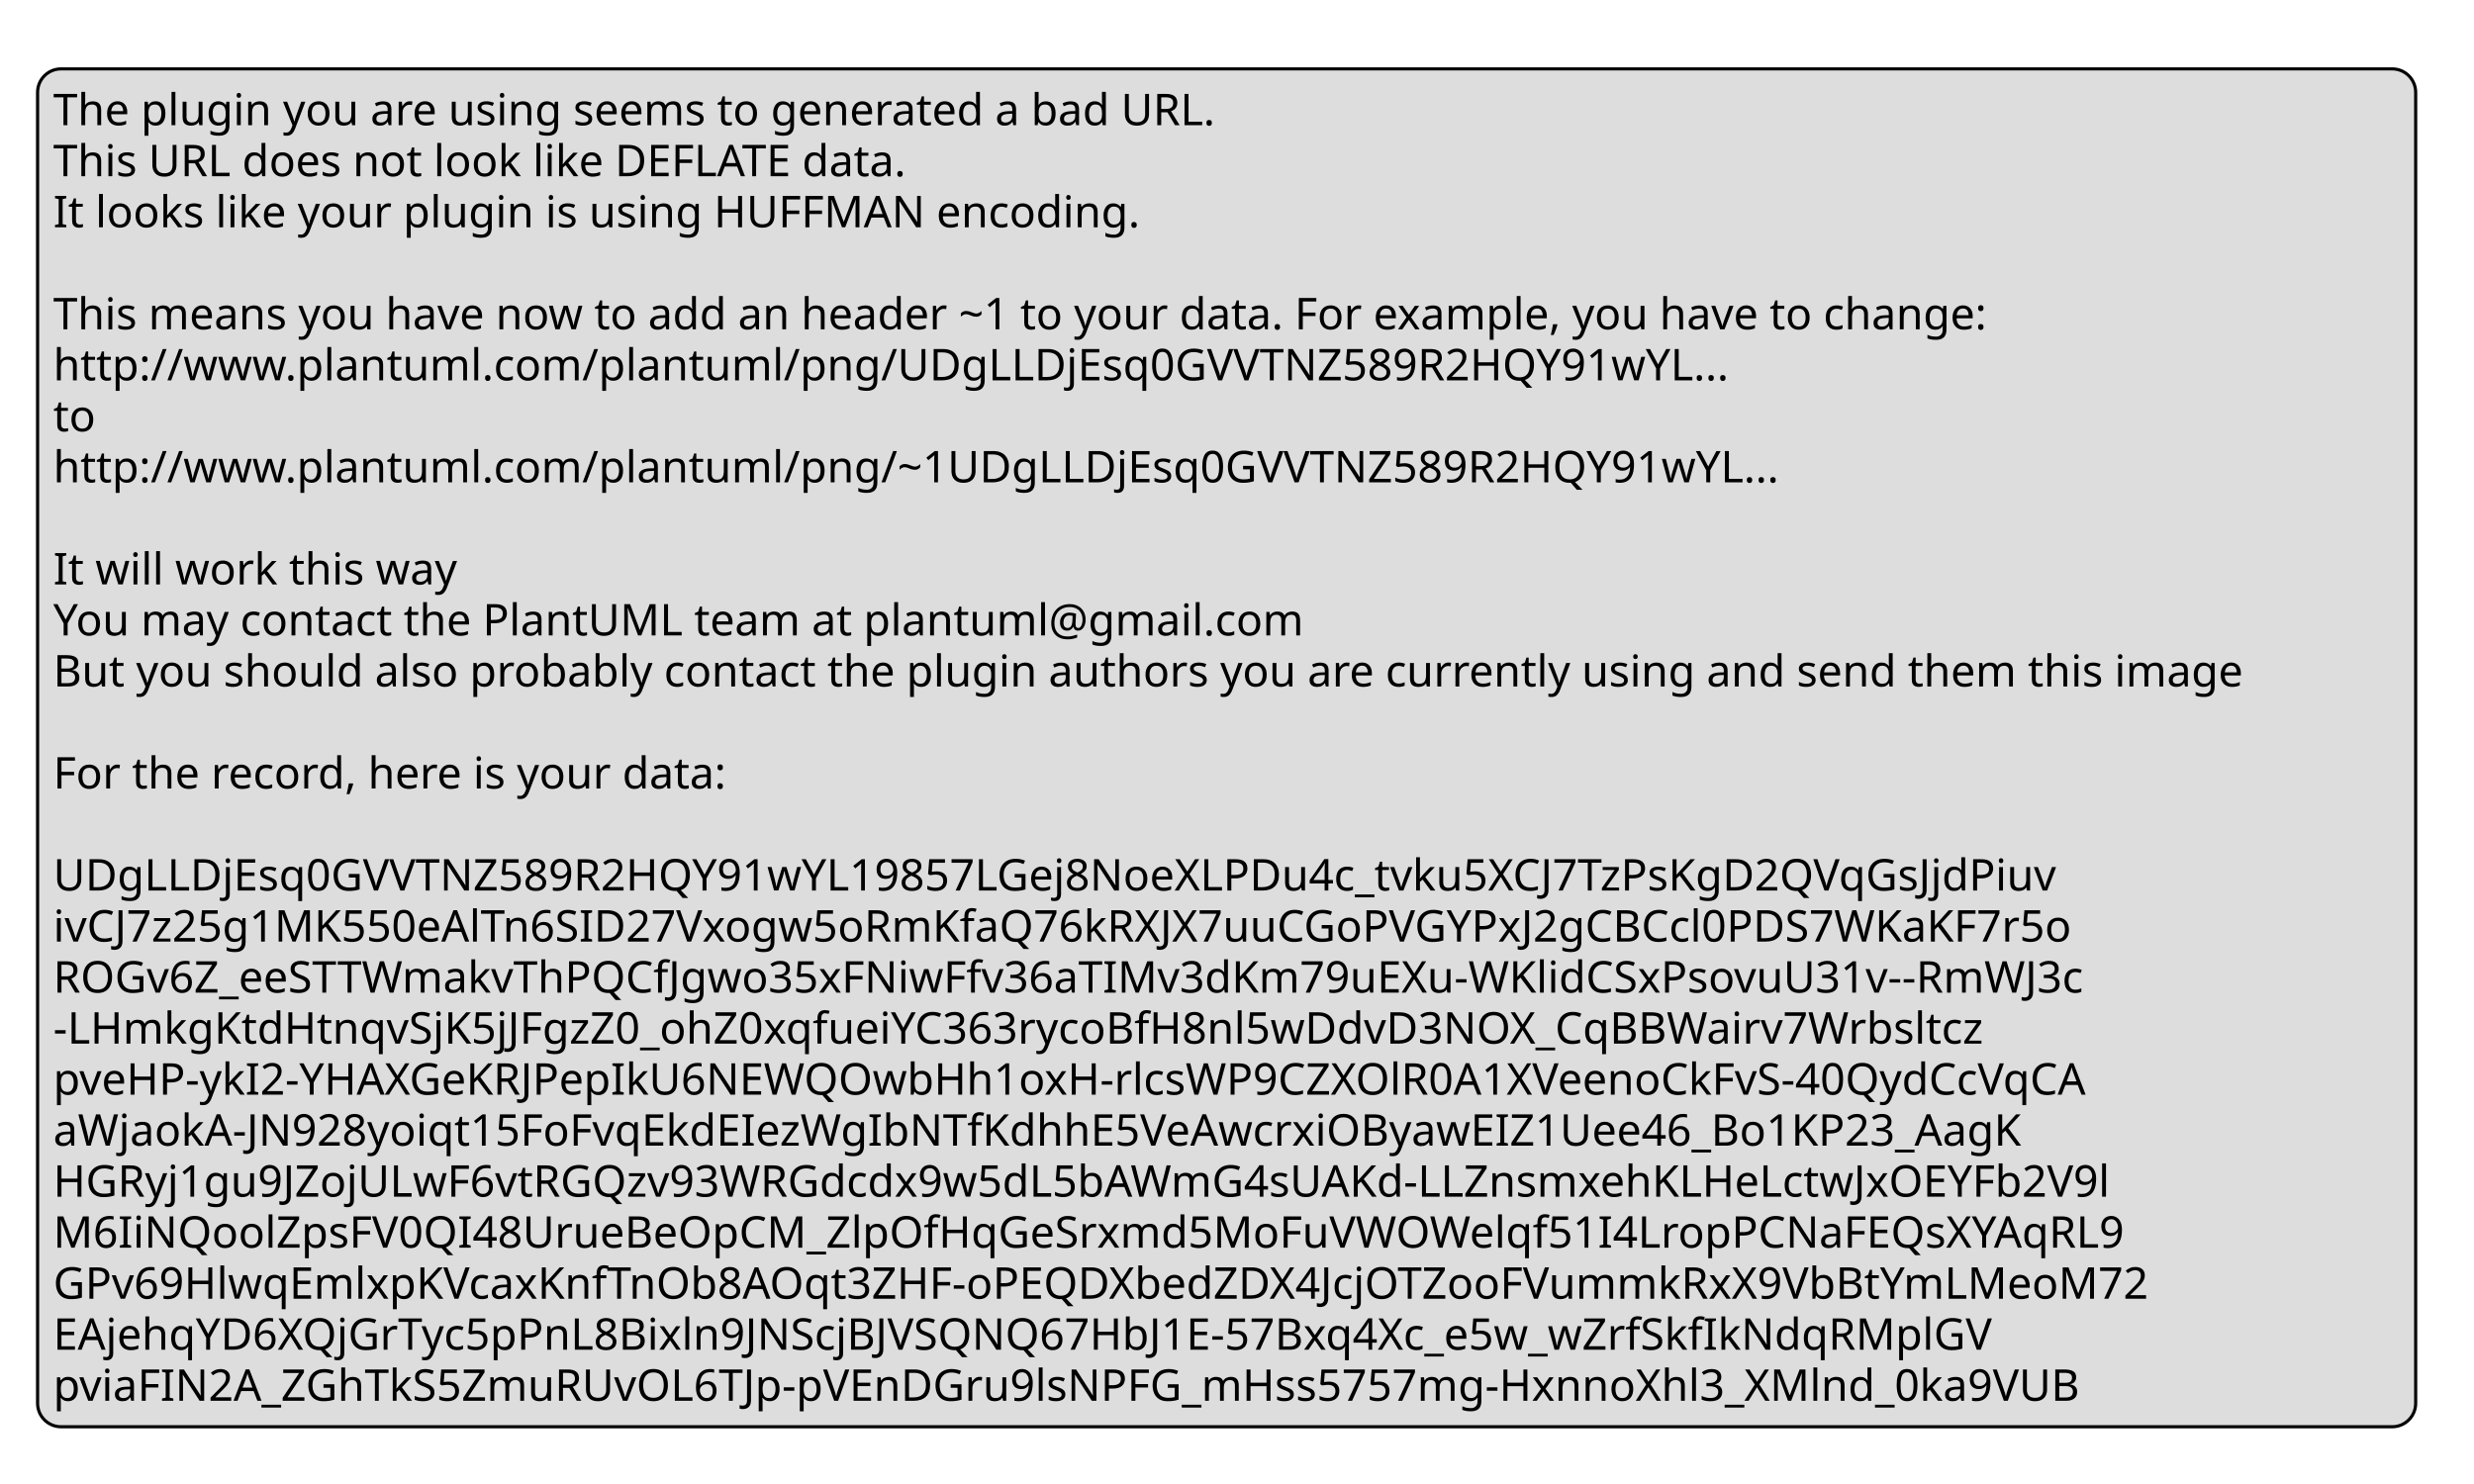
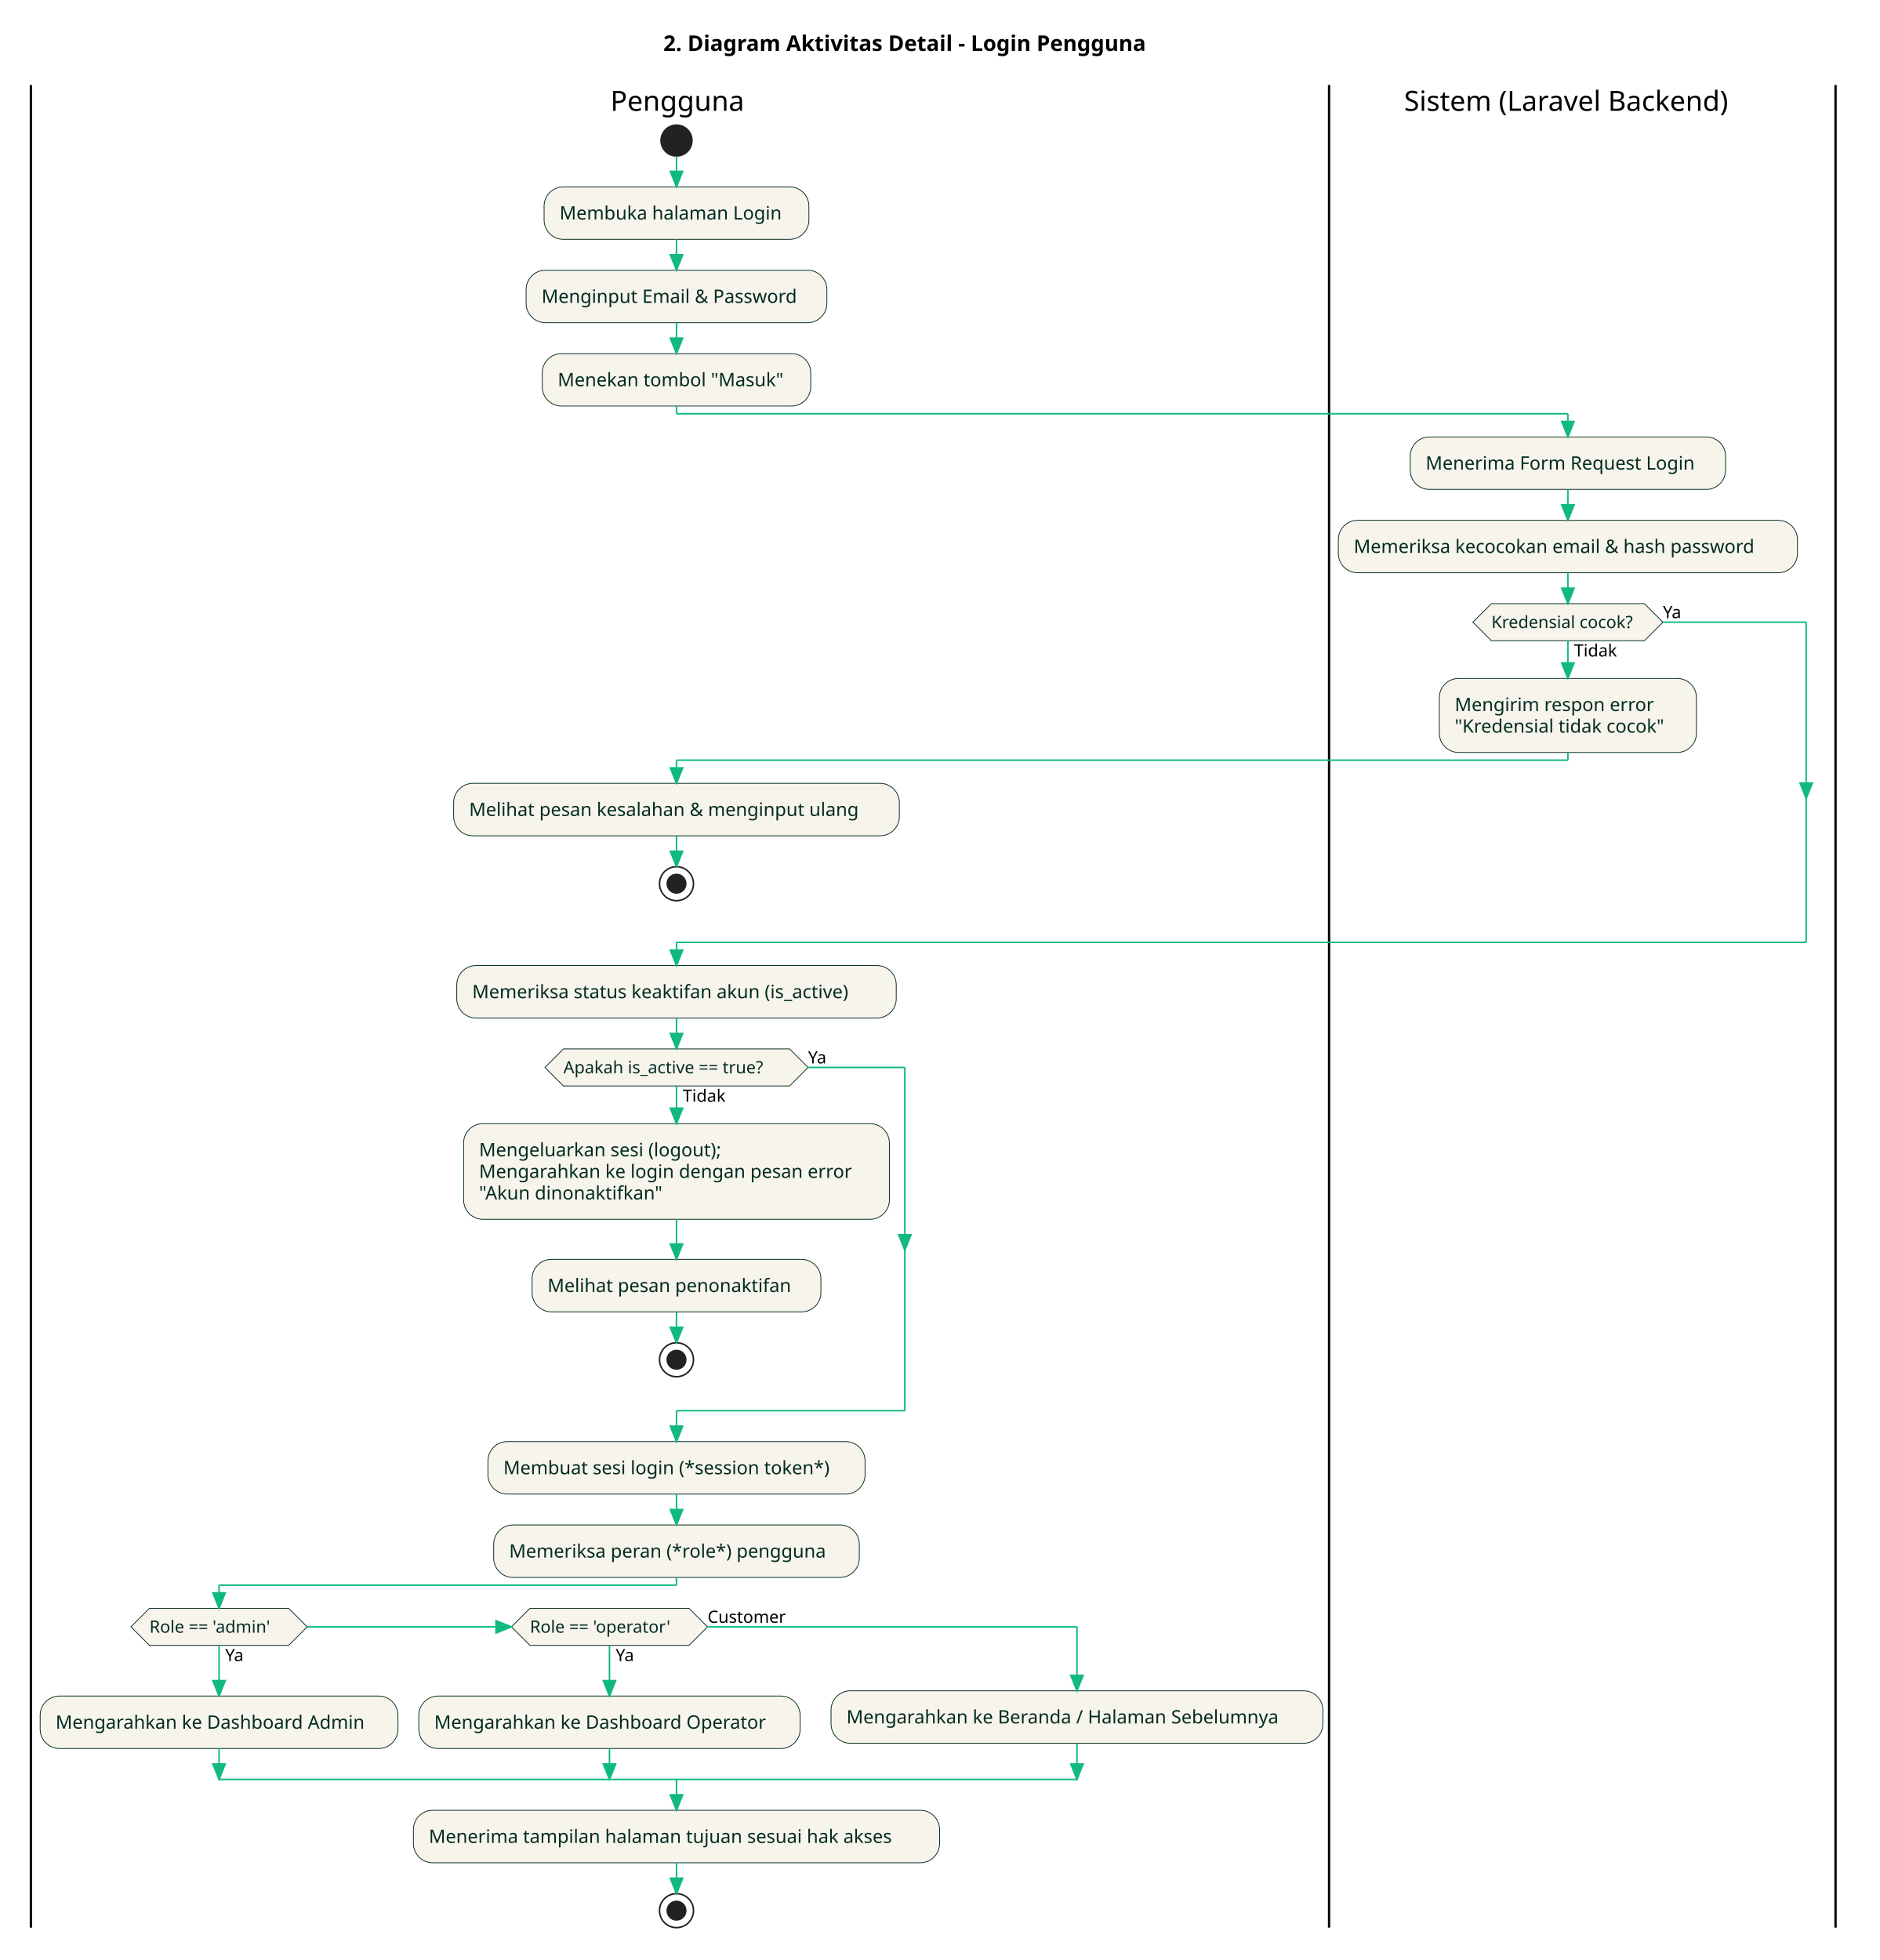
- <svg xmlns="http://www.w3.org/2000/svg" version="1.1" data-diagram-type="CLASS" style="width:790px;height:474px;background:#FFFFFF;" width="790px" height="474px" viewBox="0 0 790 474" zoomAndPan="magnify" preserveAspectRatio="none" contentStyleType="text/css">
+ <svg xmlns="http://www.w3.org/2000/svg" version="1.1" data-diagram-type="ACTIVITY" style="width:1217px;height:1269px;background:#FFFFFF;" width="1217px" height="1269px" viewBox="0 0 1217 1269" zoomAndPan="magnify" preserveAspectRatio="none" contentStyleType="text/css">
  <defs />
  <g>
-     <g class="legend" data-source-line="1">
-       <rect x="12" y="22" width="759.376" height="433.719" fill="#DDDDDD" style="stroke:#000000;stroke-width:1;" rx="7.5" ry="7.5" />
-       <text x="17" y="39.995" fill="#000000" font-size="14" lengthAdjust="spacing" textLength="399.301" font-family="sans-serif">The plugin you are using seems to generated a bad URL.</text>
-       <text x="17" y="56.292" fill="#000000" font-size="14" lengthAdjust="spacing" textLength="295.887" font-family="sans-serif">This URL does not look like DEFLATE data.</text>
-       <text x="17" y="72.589" fill="#000000" font-size="14" lengthAdjust="spacing" textLength="367.664" font-family="sans-serif">It looks like your plugin is using HUFFMAN encoding.</text>
-       <text x="17" y="88.886" fill="#000000" font-size="14" lengthAdjust="spacing" textLength="4.45" font-family="sans-serif"> </text>
-       <text x="17" y="105.183" fill="#000000" font-size="14" lengthAdjust="spacing" textLength="671.706" font-family="sans-serif">This means you have now to add an header ~1 to your data. For example, you have to change:</text>
-       <text x="17" y="121.48" fill="#000000" font-size="14" lengthAdjust="spacing" textLength="568.231" font-family="sans-serif">http://www.plantuml.com/plantuml/png/UDgLLDjEsq0GVVTNZ589R2HQY91wYL...</text>
-       <text x="17" y="137.776" fill="#000000" font-size="14" lengthAdjust="spacing" textLength="14.055" font-family="sans-serif">to</text>
-       <text x="17" y="154.073" fill="#000000" font-size="14" lengthAdjust="spacing" textLength="588.868" font-family="sans-serif">http://www.plantuml.com/plantuml/png/~1UDgLLDjEsq0GVVTNZ589R2HQY91wYL...</text>
-       <text x="17" y="170.37" fill="#000000" font-size="14" lengthAdjust="spacing" textLength="4.45" font-family="sans-serif"> </text>
-       <text x="17" y="186.667" fill="#000000" font-size="14" lengthAdjust="spacing" textLength="138.277" font-family="sans-serif">It will work this way</text>
-       <text x="17" y="202.964" fill="#000000" font-size="14" lengthAdjust="spacing" textLength="428.148" font-family="sans-serif">You may contact the PlantUML team at plantuml@gmail.com</text>
-       <text x="17" y="219.261" fill="#000000" font-size="14" lengthAdjust="spacing" textLength="749.376" font-family="sans-serif">But you should also probably contact the plugin authors you are currently using and send them this image</text>
-       <text x="17" y="235.558" fill="#000000" font-size="14" lengthAdjust="spacing" textLength="4.45" font-family="sans-serif"> </text>
-       <text x="17" y="251.855" fill="#000000" font-size="14" lengthAdjust="spacing" textLength="232.545" font-family="sans-serif">For the record, here is your data:</text>
-       <text x="17" y="268.151" fill="#000000" font-size="14" lengthAdjust="spacing" textLength="4.45" font-family="sans-serif"> </text>
-       <text x="17" y="284.448" fill="#000000" font-size="14" lengthAdjust="spacing" textLength="690.621" font-family="sans-serif">UDgLLDjEsq0GVVTNZ589R2HQY91wYL19857LGej8NoeXLPDu4c_tvku5XCJ7TzPsKgD2QVqGsJjdPiuv</text>
-       <text x="17" y="300.745" fill="#000000" font-size="14" lengthAdjust="spacing" textLength="695.769" font-family="sans-serif">ivCJ7z25g1MK550eAlTn6SID27Vxogw5oRmKfaQ76kRXJX7uuCGoPVGYPxJ2gCBCcl0PDS7WKaKF7r5o</text>
-       <text x="17" y="317.042" fill="#000000" font-size="14" lengthAdjust="spacing" textLength="698.489" font-family="sans-serif">ROGv6Z_eeSTTWmakvThPQCfJgwo35xFNiwFfv36aTIMv3dKm79uEXu-WKlidCSxPsovuU31v--RmWJ3c</text>
-       <text x="17" y="333.339" fill="#000000" font-size="14" lengthAdjust="spacing" textLength="663.209" font-family="sans-serif">-LHmkgKtdHtnqvSjK5jJFgzZ0_ohZ0xqfueiYC363rycoBfH8nl5wDdvD3NOX_CqBBWairv7Wrbsltcz</text>
-       <text x="17" y="349.636" fill="#000000" font-size="14" lengthAdjust="spacing" textLength="698.742" font-family="sans-serif">pveHP-ykI2-YHAXGeKRJPepIkU6NEWQOwbHh1oxH-rlcsWP9CZXOlR0A1XVeenoCkFvS-40QydCcVqCA</text>
-       <text x="17" y="365.933" fill="#000000" font-size="14" lengthAdjust="spacing" textLength="673.613" font-family="sans-serif">aWjaokA-JN928yoiqt15FoFvqEkdEIezWgIbNTfKdhhE5VeAwcrxiOByawEIZ1Uee46_Bo1KP23_AagK</text>
-       <text x="17" y="382.229" fill="#000000" font-size="14" lengthAdjust="spacing" textLength="707.649" font-family="sans-serif">HGRyj1gu9JZojULwF6vtRGQzv93WRGdcdx9w5dL5bAWmG4sUAKd-LLZnsmxehKLHeLctwJxOEYFb2V9l</text>
-       <text x="17" y="398.526" fill="#000000" font-size="14" lengthAdjust="spacing" textLength="698.359" font-family="sans-serif">M6IiNQoolZpsFV0QI48UrueBeOpCM_ZlpOfHqGeSrxmd5MoFuVWOWelqf51I4LropPCNaFEQsXYAqRL9</text>
-       <text x="17" y="414.823" fill="#000000" font-size="14" lengthAdjust="spacing" textLength="718.936" font-family="sans-serif">GPv69HlwqEmlxpKVcaxKnfTnOb8AOqt3ZHF-oPEQDXbedZDX4JcjOTZooFVummkRxX9VbBtYmLMeoM72</text>
-       <text x="17" y="431.12" fill="#000000" font-size="14" lengthAdjust="spacing" textLength="664.672" font-family="sans-serif">EAjehqYD6XQjGrTyc5pPnL8Bixln9JNScjBJVSQNQ67HbJ1E-57Bxq4Xc_e5w_wZrfSkfIkNdqRMplGV</text>
-       <text x="17" y="447.417" fill="#000000" font-size="14" lengthAdjust="spacing" textLength="693.191" font-family="sans-serif">pviaFIN2A_ZGhTkS5ZmuRUvOL6TJp-pVEnDGru9lsNPFG_mHss5757mg-HxnnoXhl3_XMlnd_0ka9VUB</text>
+     <g class="title" data-source-line="13">
+       <text x="429.498" y="32.995" fill="#000000" font-size="14" lengthAdjust="spacing" textLength="356.303" font-weight="700" font-family="'Plus Jakarta Sans'">2. Diagram Aktivitas Detail - Login Pengguna</text>
    </g>
+     <rect x="20" y="55.042" width="1170.298" height="20.953" fill="none" style="stroke:none;stroke-width:1;" />
+     <ellipse cx="438.006" cy="90.995" rx="10" ry="10" fill="#222222" style="stroke:#222222;stroke-width:1;" />
+     <rect x="352.276" y="120.995" width="171.459" height="33.969" fill="#F7F4EB" style="stroke:#022C22;stroke-width:0.5;" rx="12.5" ry="12.5" />
+     <text x="362.276" y="142.134" fill="#022C22" font-size="12" lengthAdjust="spacing" textLength="151.459" font-family="'Plus Jakarta Sans'">Membuka halaman Login</text>
+     <rect x="340.646" y="174.964" width="194.721" height="33.969" fill="#F7F4EB" style="stroke:#022C22;stroke-width:0.5;" rx="12.5" ry="12.5" />
+     <text x="350.646" y="196.102" fill="#022C22" font-size="12" lengthAdjust="spacing" textLength="174.721" font-family="'Plus Jakarta Sans'">Menginput Email &amp; Password</text>
+     <rect x="351.084" y="228.933" width="173.844" height="33.969" fill="#F7F4EB" style="stroke:#022C22;stroke-width:0.5;" rx="12.5" ry="12.5" />
+     <text x="361.084" y="250.071" fill="#022C22" font-size="12" lengthAdjust="spacing" textLength="153.844" font-family="'Plus Jakarta Sans'">Menekan tombol "Masuk"</text>
+     <rect x="293.718" y="507.179" width="288.576" height="33.969" fill="#F7F4EB" style="stroke:#022C22;stroke-width:0.5;" rx="12.5" ry="12.5" />
+     <text x="303.718" y="528.317" fill="#022C22" font-size="12" lengthAdjust="spacing" textLength="268.576" font-family="'Plus Jakarta Sans'">Melihat pesan kesalahan &amp; menginput ulang</text>
+     <ellipse cx="438.006" cy="572.148" rx="11" ry="11" fill="none" style="stroke:#222222;stroke-width:1;" />
+     <ellipse cx="438.006" cy="572.148" rx="6" ry="6" fill="#222222" style="stroke:#222222;stroke-width:1;" />
+     <rect x="295.728" y="625.148" width="284.557" height="33.969" fill="#F7F4EB" style="stroke:#022C22;stroke-width:0.5;" rx="12.5" ry="12.5" />
+     <text x="305.728" y="646.286" fill="#022C22" font-size="12" lengthAdjust="spacing" textLength="264.557" font-family="'Plus Jakarta Sans'">Memeriksa status keaktifan akun (is_active)</text>
+     <rect x="300.172" y="727.519" width="275.668" height="61.906" fill="#F7F4EB" style="stroke:#022C22;stroke-width:0.5;" rx="12.5" ry="12.5" />
+     <text x="310.172" y="748.657" fill="#022C22" font-size="12" lengthAdjust="spacing" textLength="167.678" font-family="'Plus Jakarta Sans'">Mengeluarkan sesi (logout);</text>
+     <text x="310.172" y="762.626" fill="#022C22" font-size="12" lengthAdjust="spacing" textLength="255.668" font-family="'Plus Jakarta Sans'">Mengarahkan ke login dengan pesan error</text>
+     <text x="310.172" y="776.595" fill="#022C22" font-size="12" lengthAdjust="spacing" textLength="127.201" font-family="'Plus Jakarta Sans'">"Akun dinonaktifkan"</text>
+     <rect x="344.513" y="815.394" width="186.986" height="33.969" fill="#F7F4EB" style="stroke:#022C22;stroke-width:0.5;" rx="12.5" ry="12.5" />
+     <text x="354.513" y="836.532" fill="#022C22" font-size="12" lengthAdjust="spacing" textLength="166.986" font-family="'Plus Jakarta Sans'">Melihat pesan penonaktifan</text>
+     <ellipse cx="438.006" cy="880.362" rx="11" ry="11" fill="none" style="stroke:#222222;stroke-width:1;" />
+     <ellipse cx="438.006" cy="880.362" rx="6" ry="6" fill="#222222" style="stroke:#222222;stroke-width:1;" />
+     <polygon points="364.811,679.116,511.2,679.116,523.2,691.116,511.2,703.116,364.811,703.116,352.811,691.116,364.811,679.116" fill="#F7F4EB" style="stroke:#022C22;stroke-width:0.5;stroke-linejoin:miter;stroke-miterlimit:10;" />
+     <text x="442.006" y="713.327" fill="#000000" font-size="11" lengthAdjust="spacing" textLength="29.869" font-family="'Plus Jakarta Sans'">Tidak</text>
+     <text x="364.811" y="694.924" fill="#022C22" font-size="11" lengthAdjust="spacing" textLength="146.389" font-family="'Plus Jakarta Sans'">Apakah is_active == true?</text>
+     <text x="523.2" y="688.522" fill="#000000" font-size="11" lengthAdjust="spacing" textLength="13.46" font-family="'Plus Jakarta Sans'">Ya</text>
+     <rect x="315.913" y="933.362" width="244.185" height="33.969" fill="#F7F4EB" style="stroke:#022C22;stroke-width:0.5;" rx="12.5" ry="12.5" />
+     <text x="325.913" y="954.501" fill="#022C22" font-size="12" lengthAdjust="spacing" textLength="224.185" font-family="'Plus Jakarta Sans'">Membuat sesi login (*session token*)</text>
+     <rect x="319.643" y="987.331" width="236.727" height="33.969" fill="#F7F4EB" style="stroke:#022C22;stroke-width:0.5;" rx="12.5" ry="12.5" />
+     <text x="329.643" y="1008.47" fill="#022C22" font-size="12" lengthAdjust="spacing" textLength="216.727" font-family="'Plus Jakarta Sans'">Memeriksa peran (*role*) pengguna</text>
+     <polygon points="96.76,1041.3,186.898,1041.3,198.898,1053.3,186.898,1065.3,96.76,1065.3,84.76,1053.3,96.76,1041.3" fill="#F7F4EB" style="stroke:#022C22;stroke-width:0.5;stroke-linejoin:miter;stroke-miterlimit:10;" />
+     <text x="145.829" y="1075.51" fill="#000000" font-size="11" lengthAdjust="spacing" textLength="13.46" font-family="'Plus Jakarta Sans'">Ya</text>
+     <text x="96.76" y="1057.108" fill="#022C22" font-size="11" lengthAdjust="spacing" textLength="90.138" font-family="'Plus Jakarta Sans'">Role == 'admin'</text>
+     <rect x="26" y="1098.104" width="231.658" height="33.969" fill="#F7F4EB" style="stroke:#022C22;stroke-width:0.5;" rx="12.5" ry="12.5" />
+     <text x="36" y="1119.243" fill="#022C22" font-size="12" lengthAdjust="spacing" textLength="211.658" font-family="'Plus Jakarta Sans'">Mengarahkan ke Dashboard Admin</text>
+     <polygon points="343.124,1041.3,446.104,1041.3,458.104,1053.3,446.104,1065.3,343.124,1065.3,331.124,1053.3,343.124,1041.3" fill="#F7F4EB" style="stroke:#022C22;stroke-width:0.5;stroke-linejoin:miter;stroke-miterlimit:10;" />
+     <text x="398.614" y="1075.51" fill="#000000" font-size="11" lengthAdjust="spacing" textLength="13.46" font-family="'Plus Jakarta Sans'">Ya</text>
+     <text x="343.124" y="1057.108" fill="#022C22" font-size="11" lengthAdjust="spacing" textLength="102.98" font-family="'Plus Jakarta Sans'">Role == 'operator'</text>
+     <text x="458.104" y="1050.706" fill="#000000" font-size="11" lengthAdjust="spacing" textLength="53.432" font-family="'Plus Jakarta Sans'">Customer</text>
+     <rect x="271.156" y="1098.104" width="246.916" height="33.969" fill="#F7F4EB" style="stroke:#022C22;stroke-width:0.5;" rx="12.5" ry="12.5" />
+     <text x="281.156" y="1119.243" fill="#022C22" font-size="12" lengthAdjust="spacing" textLength="226.916" font-family="'Plus Jakarta Sans'">Mengarahkan ke Dashboard Operator</text>
+     <rect x="538.072" y="1094.702" width="318.441" height="33.969" fill="#F7F4EB" style="stroke:#022C22;stroke-width:0.5;" rx="12.5" ry="12.5" />
+     <text x="548.072" y="1115.841" fill="#022C22" font-size="12" lengthAdjust="spacing" textLength="298.441" font-family="'Plus Jakarta Sans'">Mengarahkan ke Beranda / Halaman Sebelumnya</text>
+     <rect x="267.658" y="1172.073" width="340.695" height="33.969" fill="#F7F4EB" style="stroke:#022C22;stroke-width:0.5;" rx="12.5" ry="12.5" />
+     <text x="277.658" y="1193.212" fill="#022C22" font-size="12" lengthAdjust="spacing" textLength="320.695" font-family="'Plus Jakarta Sans'">Menerima tampilan halaman tujuan sesuai hak akses</text>
+     <ellipse cx="438.006" cy="1237.042" rx="11" ry="11" fill="none" style="stroke:#222222;stroke-width:1;" />
+     <ellipse cx="438.006" cy="1237.042" rx="6" ry="6" fill="#222222" style="stroke:#222222;stroke-width:1;" />
+     <line x1="20" y1="55.042" x2="20" y2="1248.042" style="stroke:#000000;stroke-width:1.5;" />
+     <rect x="913.043" y="282.901" width="204.213" height="33.969" fill="#F7F4EB" style="stroke:#022C22;stroke-width:0.5;" rx="12.5" ry="12.5" />
+     <text x="923.043" y="304.04" fill="#022C22" font-size="12" lengthAdjust="spacing" textLength="184.213" font-family="'Plus Jakarta Sans'">Menerima Form Request Login</text>
+     <rect x="866.514" y="336.87" width="297.272" height="33.969" fill="#F7F4EB" style="stroke:#022C22;stroke-width:0.5;" rx="12.5" ry="12.5" />
+     <text x="876.514" y="358.009" fill="#022C22" font-size="12" lengthAdjust="spacing" textLength="277.272" font-family="'Plus Jakarta Sans'">Memeriksa kecocokan email &amp; hash password</text>
+     <rect x="931.89" y="439.241" width="166.519" height="47.938" fill="#F7F4EB" style="stroke:#022C22;stroke-width:0.5;" rx="12.5" ry="12.5" />
+     <text x="941.89" y="460.38" fill="#022C22" font-size="12" lengthAdjust="spacing" textLength="134.537" font-family="'Plus Jakarta Sans'">Mengirim respon error</text>
+     <text x="941.89" y="474.349" fill="#022C22" font-size="12" lengthAdjust="spacing" textLength="146.519" font-family="'Plus Jakarta Sans'">"Kredensial tidak cocok"</text>
+     <polygon points="965.615,390.839,1064.684,390.839,1076.684,402.839,1064.684,414.839,965.615,414.839,953.615,402.839,965.615,390.839" fill="#F7F4EB" style="stroke:#022C22;stroke-width:0.5;stroke-linejoin:miter;stroke-miterlimit:10;" />
+     <text x="1019.149" y="425.049" fill="#000000" font-size="11" lengthAdjust="spacing" textLength="29.869" font-family="'Plus Jakarta Sans'">Tidak</text>
+     <text x="965.615" y="406.647" fill="#022C22" font-size="11" lengthAdjust="spacing" textLength="99.07" font-family="'Plus Jakarta Sans'">Kredensial cocok?</text>
+     <text x="1076.684" y="400.245" fill="#000000" font-size="11" lengthAdjust="spacing" textLength="13.46" font-family="'Plus Jakarta Sans'">Ya</text>
+     <line x1="860.514" y1="55.042" x2="860.514" y2="1248.042" style="stroke:#000000;stroke-width:1.5;" />
+     <line x1="1188.438" y1="55.042" x2="1188.438" y2="1248.042" style="stroke:#000000;stroke-width:1.5;" />
+     <line x1="438.006" y1="100.995" x2="438.006" y2="120.995" style="stroke:#10B981;stroke-width:1;" />
+     <polygon points="434.006,110.995,442.006,110.995,438.006,120.995" fill="#10B981" style="stroke:#10B981;stroke-width:1;stroke-linejoin:miter;stroke-miterlimit:10;" />
+     <line x1="438.006" y1="154.964" x2="438.006" y2="174.964" style="stroke:#10B981;stroke-width:1;" />
+     <polygon points="434.006,164.964,442.006,164.964,438.006,174.964" fill="#10B981" style="stroke:#10B981;stroke-width:1;stroke-linejoin:miter;stroke-miterlimit:10;" />
+     <line x1="438.006" y1="208.933" x2="438.006" y2="228.933" style="stroke:#10B981;stroke-width:1;" />
+     <polygon points="434.006,218.933,442.006,218.933,438.006,228.933" fill="#10B981" style="stroke:#10B981;stroke-width:1;stroke-linejoin:miter;stroke-miterlimit:10;" />
+     <line x1="438.006" y1="541.148" x2="438.006" y2="561.148" style="stroke:#10B981;stroke-width:1;" />
+     <polygon points="434.006,551.148,442.006,551.148,438.006,561.148" fill="#10B981" style="stroke:#10B981;stroke-width:1;stroke-linejoin:miter;stroke-miterlimit:10;" />
+     <line x1="438.006" y1="789.425" x2="438.006" y2="815.394" style="stroke:#10B981;stroke-width:1;" />
+     <polygon points="434.006,805.394,442.006,805.394,438.006,815.394" fill="#10B981" style="stroke:#10B981;stroke-width:1;stroke-linejoin:miter;stroke-miterlimit:10;" />
+     <line x1="438.006" y1="849.362" x2="438.006" y2="869.362" style="stroke:#10B981;stroke-width:1;" />
+     <polygon points="434.006,859.362,442.006,859.362,438.006,869.362" fill="#10B981" style="stroke:#10B981;stroke-width:1;stroke-linejoin:miter;stroke-miterlimit:10;" />
+     <line x1="438.006" y1="703.116" x2="438.006" y2="727.519" style="stroke:#10B981;stroke-width:1;" />
+     <polygon points="434.006,717.519,442.006,717.519,438.006,727.519" fill="#10B981" style="stroke:#10B981;stroke-width:1;stroke-linejoin:miter;stroke-miterlimit:10;" />
+     <line x1="523.2" y1="691.116" x2="585.84" y2="691.116" style="stroke:#10B981;stroke-width:1;" />
+     <polygon points="581.84,799.425,589.84,799.425,585.84,809.425" fill="#10B981" style="stroke:#10B981;stroke-width:1;stroke-linejoin:miter;stroke-miterlimit:10;" />
+     <line x1="585.84" y1="691.116" x2="585.84" y2="913.362" style="stroke:#10B981;stroke-width:1;" />
+     <line x1="585.84" y1="913.362" x2="438.006" y2="913.362" style="stroke:#10B981;stroke-width:1;" />
+     <line x1="438.006" y1="913.362" x2="438.006" y2="933.362" style="stroke:#10B981;stroke-width:1;" />
+     <polygon points="434.006,923.362,442.006,923.362,438.006,933.362" fill="#10B981" style="stroke:#10B981;stroke-width:1;stroke-linejoin:miter;stroke-miterlimit:10;" />
+     <line x1="438.006" y1="659.116" x2="438.006" y2="679.116" style="stroke:#10B981;stroke-width:1;" />
+     <polygon points="434.006,669.116,442.006,669.116,438.006,679.116" fill="#10B981" style="stroke:#10B981;stroke-width:1;stroke-linejoin:miter;stroke-miterlimit:10;" />
+     <line x1="438.006" y1="967.331" x2="438.006" y2="987.331" style="stroke:#10B981;stroke-width:1;" />
+     <polygon points="434.006,977.331,442.006,977.331,438.006,987.331" fill="#10B981" style="stroke:#10B981;stroke-width:1;stroke-linejoin:miter;stroke-miterlimit:10;" />
+     <line x1="141.829" y1="1065.3" x2="141.829" y2="1098.104" style="stroke:#10B981;stroke-width:1;" />
+     <polygon points="137.829,1088.104,145.829,1088.104,141.829,1098.104" fill="#10B981" style="stroke:#10B981;stroke-width:1;stroke-linejoin:miter;stroke-miterlimit:10;" />
+     <line x1="141.829" y1="1132.073" x2="141.829" y2="1152.073" style="stroke:#10B981;stroke-width:1;" />
+     <polygon points="137.829,1142.073,145.829,1142.073,141.829,1152.073" fill="#10B981" style="stroke:#10B981;stroke-width:1;stroke-linejoin:miter;stroke-miterlimit:10;" />
+     <line x1="394.614" y1="1065.3" x2="394.614" y2="1098.104" style="stroke:#10B981;stroke-width:1;" />
+     <polygon points="390.614,1088.104,398.614,1088.104,394.614,1098.104" fill="#10B981" style="stroke:#10B981;stroke-width:1;stroke-linejoin:miter;stroke-miterlimit:10;" />
+     <line x1="394.614" y1="1132.073" x2="394.614" y2="1152.073" style="stroke:#10B981;stroke-width:1;" />
+     <polygon points="390.614,1142.073,398.614,1142.073,394.614,1152.073" fill="#10B981" style="stroke:#10B981;stroke-width:1;stroke-linejoin:miter;stroke-miterlimit:10;" />
+     <line x1="198.898" y1="1053.3" x2="331.124" y2="1053.3" style="stroke:#10B981;stroke-width:1;" />
+     <polygon points="321.124,1049.3,331.124,1053.3,321.124,1057.3" fill="#10B981" style="stroke:#10B981;stroke-width:1;stroke-linejoin:miter;stroke-miterlimit:10;" />
+     <line x1="438.006" y1="1021.3" x2="438.006" y2="1026.3" style="stroke:#10B981;stroke-width:1;" />
+     <line x1="438.006" y1="1026.3" x2="141.829" y2="1026.3" style="stroke:#10B981;stroke-width:1;" />
+     <line x1="141.829" y1="1026.3" x2="141.829" y2="1041.3" style="stroke:#10B981;stroke-width:1;" />
+     <polygon points="137.829,1031.3,145.829,1031.3,141.829,1041.3" fill="#10B981" style="stroke:#10B981;stroke-width:1;stroke-linejoin:miter;stroke-miterlimit:10;" />
+     <line x1="458.104" y1="1053.3" x2="697.293" y2="1053.3" style="stroke:#10B981;stroke-width:1;" />
+     <line x1="697.293" y1="1053.3" x2="697.293" y2="1094.702" style="stroke:#10B981;stroke-width:1;" />
+     <polygon points="693.293,1084.702,701.293,1084.702,697.293,1094.702" fill="#10B981" style="stroke:#10B981;stroke-width:1;stroke-linejoin:miter;stroke-miterlimit:10;" />
+     <line x1="697.293" y1="1128.671" x2="697.293" y2="1152.073" style="stroke:#10B981;stroke-width:1;" />
+     <polygon points="693.293,1142.073,701.293,1142.073,697.293,1152.073" fill="#10B981" style="stroke:#10B981;stroke-width:1;stroke-linejoin:miter;stroke-miterlimit:10;" />
+     <line x1="141.829" y1="1152.073" x2="697.293" y2="1152.073" style="stroke:#10B981;stroke-width:1;" />
+     <line x1="438.006" y1="1152.073" x2="438.006" y2="1172.073" style="stroke:#10B981;stroke-width:1;" />
+     <polygon points="434.006,1162.073,442.006,1162.073,438.006,1172.073" fill="#10B981" style="stroke:#10B981;stroke-width:1;stroke-linejoin:miter;stroke-miterlimit:10;" />
+     <line x1="438.006" y1="1206.042" x2="438.006" y2="1226.042" style="stroke:#10B981;stroke-width:1;" />
+     <polygon points="434.006,1216.042,442.006,1216.042,438.006,1226.042" fill="#10B981" style="stroke:#10B981;stroke-width:1;stroke-linejoin:miter;stroke-miterlimit:10;" />
+     <line x1="1015.149" y1="316.87" x2="1015.149" y2="336.87" style="stroke:#10B981;stroke-width:1;" />
+     <polygon points="1011.149,326.87,1019.149,326.87,1015.149,336.87" fill="#10B981" style="stroke:#10B981;stroke-width:1;stroke-linejoin:miter;stroke-miterlimit:10;" />
+     <line x1="1015.149" y1="414.839" x2="1015.149" y2="439.241" style="stroke:#10B981;stroke-width:1;" />
+     <polygon points="1011.149,429.241,1019.149,429.241,1015.149,439.241" fill="#10B981" style="stroke:#10B981;stroke-width:1;stroke-linejoin:miter;stroke-miterlimit:10;" />
+     <line x1="1076.684" y1="402.839" x2="1169.438" y2="402.839" style="stroke:#10B981;stroke-width:1;" />
+     <polygon points="1165.438,506.944,1173.438,506.944,1169.438,516.944" fill="#10B981" style="stroke:#10B981;stroke-width:1;stroke-linejoin:miter;stroke-miterlimit:10;" />
+     <line x1="1169.438" y1="402.839" x2="1169.438" y2="610.148" style="stroke:#10B981;stroke-width:1;" />
+     <line x1="1169.438" y1="610.148" x2="438.006" y2="610.148" style="stroke:#10B981;stroke-width:1;" />
+     <line x1="438.006" y1="610.148" x2="438.006" y2="625.148" style="stroke:#10B981;stroke-width:1;" />
+     <polygon points="434.006,615.148,442.006,615.148,438.006,625.148" fill="#10B981" style="stroke:#10B981;stroke-width:1;stroke-linejoin:miter;stroke-miterlimit:10;" />
+     <line x1="1015.149" y1="370.839" x2="1015.149" y2="390.839" style="stroke:#10B981;stroke-width:1;" />
+     <polygon points="1011.149,380.839,1019.149,380.839,1015.149,390.839" fill="#10B981" style="stroke:#10B981;stroke-width:1;stroke-linejoin:miter;stroke-miterlimit:10;" />
+     <line x1="438.006" y1="262.901" x2="438.006" y2="267.901" style="stroke:#10B981;stroke-width:1;" />
+     <line x1="438.006" y1="267.901" x2="1015.149" y2="267.901" style="stroke:#10B981;stroke-width:1;" />
+     <line x1="1015.149" y1="267.901" x2="1015.149" y2="282.901" style="stroke:#10B981;stroke-width:1;" />
+     <polygon points="1011.149,272.901,1019.149,272.901,1015.149,282.901" fill="#10B981" style="stroke:#10B981;stroke-width:1;stroke-linejoin:miter;stroke-miterlimit:10;" />
+     <line x1="1015.149" y1="487.179" x2="1015.149" y2="492.179" style="stroke:#10B981;stroke-width:1;" />
+     <line x1="1015.149" y1="492.179" x2="438.006" y2="492.179" style="stroke:#10B981;stroke-width:1;" />
+     <line x1="438.006" y1="492.179" x2="438.006" y2="507.179" style="stroke:#10B981;stroke-width:1;" />
+     <polygon points="434.006,497.179,442.006,497.179,438.006,507.179" fill="#10B981" style="stroke:#10B981;stroke-width:1;stroke-linejoin:miter;stroke-miterlimit:10;" />
+     <text x="395.239" y="71.75" fill="#000000" font-size="18" lengthAdjust="spacing" textLength="90.035" font-family="'Plus Jakarta Sans'">Pengguna</text>
+     <text x="909.084" y="71.75" fill="#000000" font-size="18" lengthAdjust="spacing" textLength="230.783" font-family="'Plus Jakarta Sans'">Sistem (Laravel Backend)</text>
  </g>
</svg>
